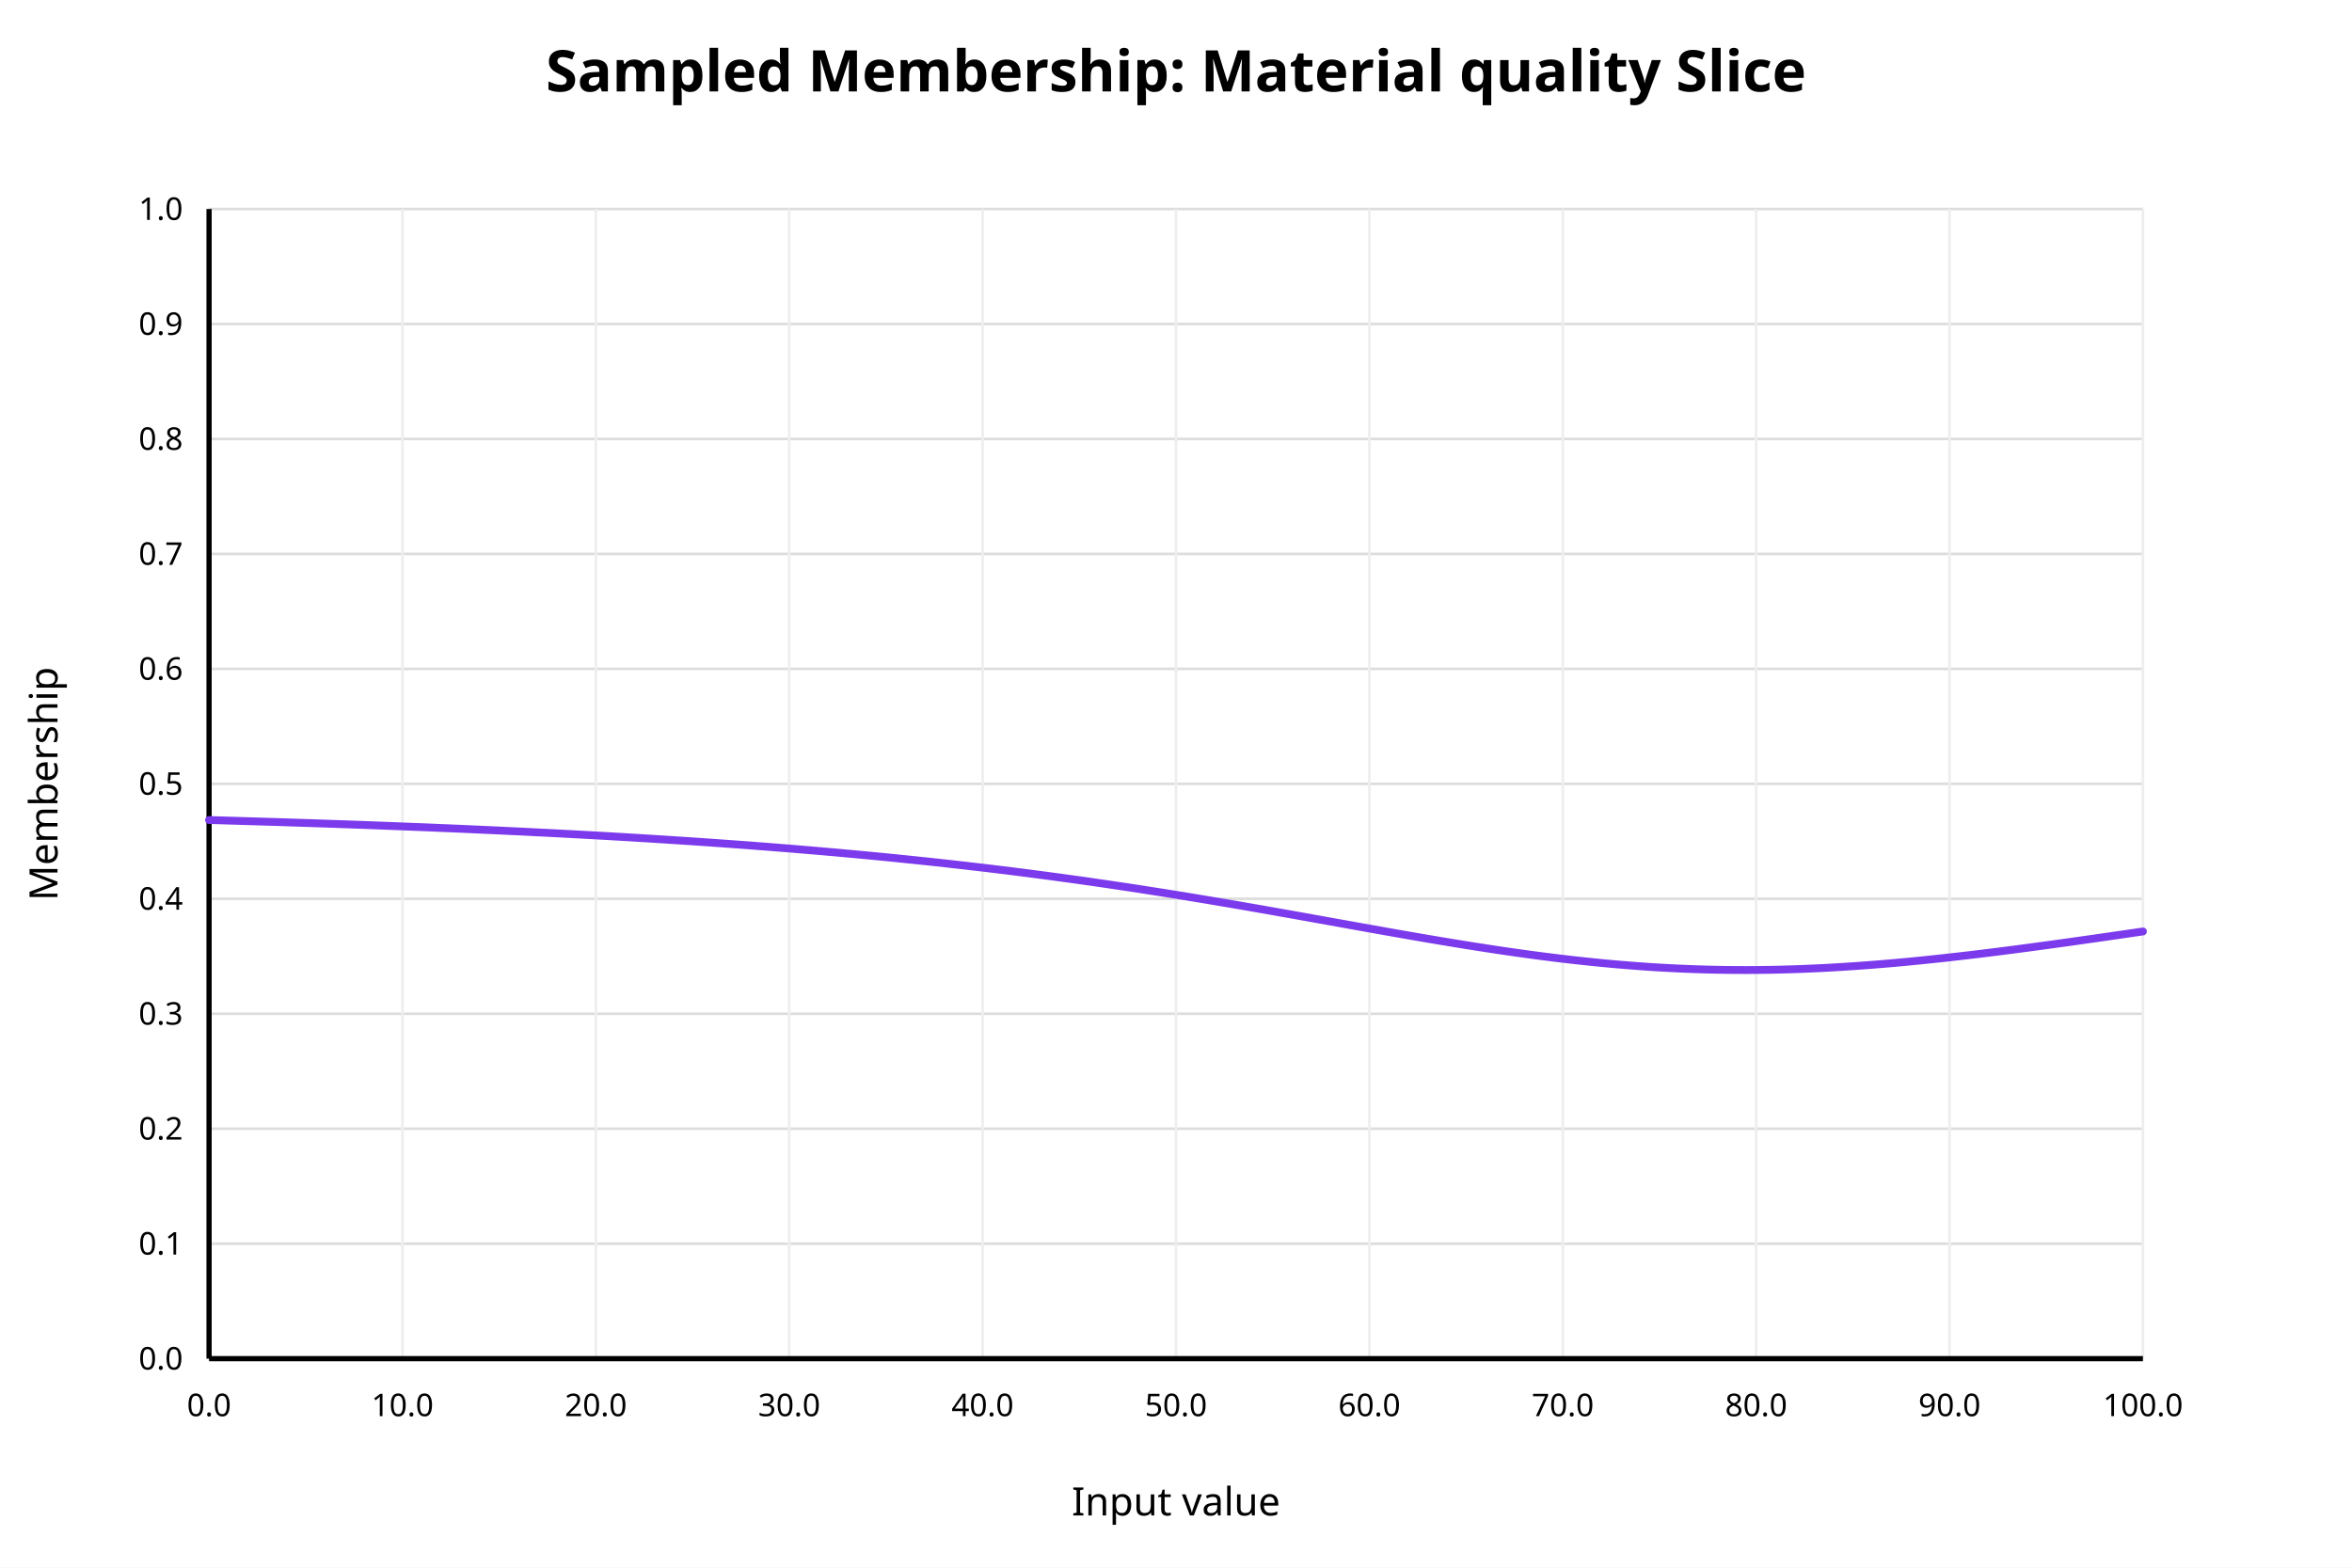
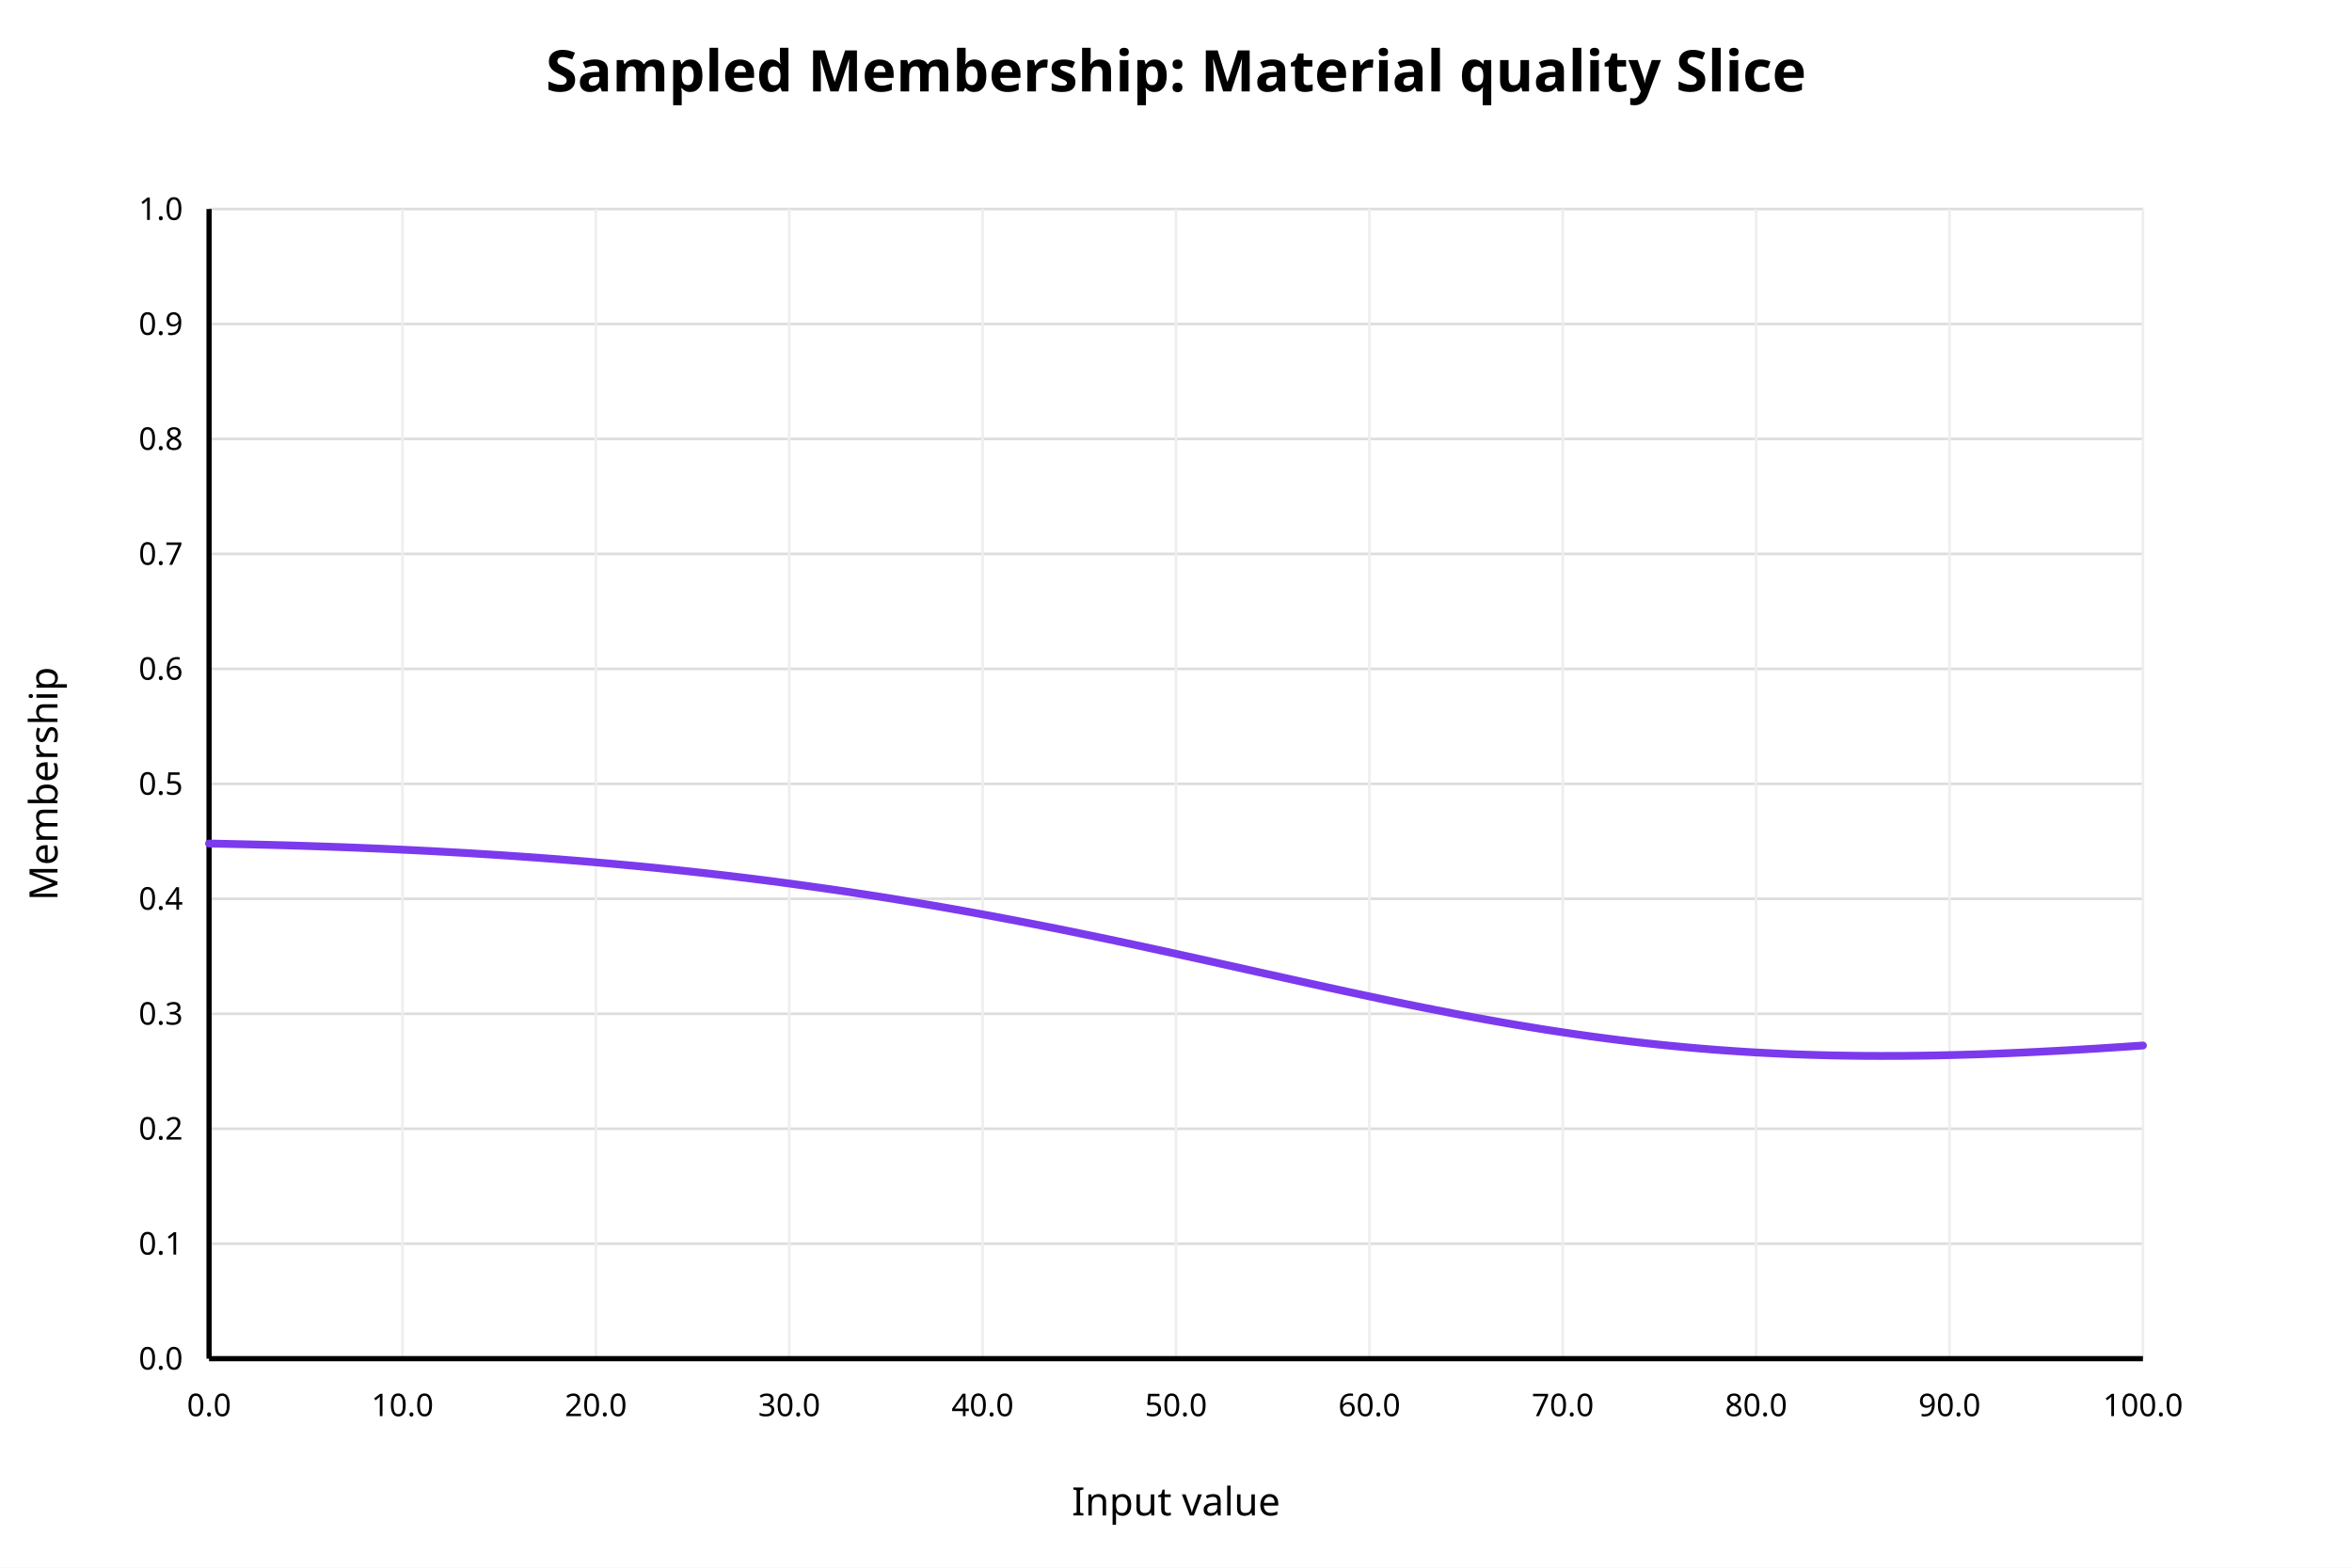
<svg xmlns="http://www.w3.org/2000/svg" width="900" height="600" viewBox="0 0 900 600">
  <rect x="0" y="0" width="900" height="600" fill="white" />
  <text x="450" y="35" text-anchor="middle" font-family="sans-serif" font-size="22" font-weight="bold" fill="black">Sampled Membership: Material quality Slice</text>
  <line x1="80" y1="520.00" x2="820" y2="520.00" stroke="#dddddd" stroke-width="1" />
  <text x="70" y="520.00" text-anchor="end" dominant-baseline="middle" font-family="sans-serif" font-size="12" fill="black">0.0</text>
  <line x1="80" y1="476.00" x2="820" y2="476.00" stroke="#dddddd" stroke-width="1" />
  <text x="70" y="476.00" text-anchor="end" dominant-baseline="middle" font-family="sans-serif" font-size="12" fill="black">0.1</text>
  <line x1="80" y1="432.00" x2="820" y2="432.00" stroke="#dddddd" stroke-width="1" />
  <text x="70" y="432.00" text-anchor="end" dominant-baseline="middle" font-family="sans-serif" font-size="12" fill="black">0.2</text>
  <line x1="80" y1="388.00" x2="820" y2="388.00" stroke="#dddddd" stroke-width="1" />
  <text x="70" y="388.00" text-anchor="end" dominant-baseline="middle" font-family="sans-serif" font-size="12" fill="black">0.3</text>
  <line x1="80" y1="344.00" x2="820" y2="344.00" stroke="#dddddd" stroke-width="1" />
  <text x="70" y="344.00" text-anchor="end" dominant-baseline="middle" font-family="sans-serif" font-size="12" fill="black">0.4</text>
  <line x1="80" y1="300.00" x2="820" y2="300.00" stroke="#dddddd" stroke-width="1" />
  <text x="70" y="300.00" text-anchor="end" dominant-baseline="middle" font-family="sans-serif" font-size="12" fill="black">0.5</text>
  <line x1="80" y1="256.00" x2="820" y2="256.00" stroke="#dddddd" stroke-width="1" />
  <text x="70" y="256.00" text-anchor="end" dominant-baseline="middle" font-family="sans-serif" font-size="12" fill="black">0.6</text>
  <line x1="80" y1="212.00" x2="820" y2="212.00" stroke="#dddddd" stroke-width="1" />
  <text x="70" y="212.00" text-anchor="end" dominant-baseline="middle" font-family="sans-serif" font-size="12" fill="black">0.7</text>
  <line x1="80" y1="168.00" x2="820" y2="168.00" stroke="#dddddd" stroke-width="1" />
  <text x="70" y="168.00" text-anchor="end" dominant-baseline="middle" font-family="sans-serif" font-size="12" fill="black">0.8</text>
  <line x1="80" y1="124.00" x2="820" y2="124.00" stroke="#dddddd" stroke-width="1" />
  <text x="70" y="124.00" text-anchor="end" dominant-baseline="middle" font-family="sans-serif" font-size="12" fill="black">0.9</text>
  <line x1="80" y1="80.00" x2="820" y2="80.00" stroke="#dddddd" stroke-width="1" />
  <text x="70" y="80.00" text-anchor="end" dominant-baseline="middle" font-family="sans-serif" font-size="12" fill="black">1.0</text>
  <line x1="80.00" y1="80" x2="80.00" y2="520" stroke="#eeeeee" stroke-width="1" />
  <text x="80.00" y="542" text-anchor="middle" font-family="sans-serif" font-size="12" fill="black">0.0</text>
  <line x1="154.00" y1="80" x2="154.00" y2="520" stroke="#eeeeee" stroke-width="1" />
  <text x="154.00" y="542" text-anchor="middle" font-family="sans-serif" font-size="12" fill="black">10.0</text>
  <line x1="228.00" y1="80" x2="228.00" y2="520" stroke="#eeeeee" stroke-width="1" />
  <text x="228.00" y="542" text-anchor="middle" font-family="sans-serif" font-size="12" fill="black">20.0</text>
  <line x1="302.00" y1="80" x2="302.00" y2="520" stroke="#eeeeee" stroke-width="1" />
  <text x="302.00" y="542" text-anchor="middle" font-family="sans-serif" font-size="12" fill="black">30.0</text>
  <line x1="376.00" y1="80" x2="376.00" y2="520" stroke="#eeeeee" stroke-width="1" />
  <text x="376.00" y="542" text-anchor="middle" font-family="sans-serif" font-size="12" fill="black">40.0</text>
  <line x1="450.00" y1="80" x2="450.00" y2="520" stroke="#eeeeee" stroke-width="1" />
  <text x="450.00" y="542" text-anchor="middle" font-family="sans-serif" font-size="12" fill="black">50.0</text>
  <line x1="524.00" y1="80" x2="524.00" y2="520" stroke="#eeeeee" stroke-width="1" />
  <text x="524.00" y="542" text-anchor="middle" font-family="sans-serif" font-size="12" fill="black">60.0</text>
  <line x1="598.00" y1="80" x2="598.00" y2="520" stroke="#eeeeee" stroke-width="1" />
  <text x="598.00" y="542" text-anchor="middle" font-family="sans-serif" font-size="12" fill="black">70.0</text>
  <line x1="672.00" y1="80" x2="672.00" y2="520" stroke="#eeeeee" stroke-width="1" />
  <text x="672.00" y="542" text-anchor="middle" font-family="sans-serif" font-size="12" fill="black">80.0</text>
  <line x1="746.00" y1="80" x2="746.00" y2="520" stroke="#eeeeee" stroke-width="1" />
  <text x="746.00" y="542" text-anchor="middle" font-family="sans-serif" font-size="12" fill="black">90.0</text>
  <line x1="820.00" y1="80" x2="820.00" y2="520" stroke="#eeeeee" stroke-width="1" />
  <text x="820.00" y="542" text-anchor="middle" font-family="sans-serif" font-size="12" fill="black">100.0</text>
  <line x1="80" y1="520" x2="820" y2="520" stroke="black" stroke-width="2" />
  <line x1="80" y1="80" x2="80" y2="520" stroke="black" stroke-width="2" />
  <text x="450" y="580" text-anchor="middle" font-family="sans-serif" font-size="15" fill="black">Input value</text>
  <text x="22" y="300" text-anchor="middle" font-family="sans-serif" font-size="15" fill="black" transform="rotate(-90 22 300)">Membership</text>
-   <polyline fill="none" stroke="#7c3aed" stroke-width="3" stroke-linejoin="round" stroke-linecap="round" points="80.00,313.85 83.70,313.95 87.40,314.06 91.10,314.17 94.80,314.28 98.50,314.39 102.20,314.50 105.90,314.61 109.60,314.73 113.30,314.85 117.00,314.97 120.70,315.09 124.40,315.22 128.10,315.34 131.80,315.47 135.50,315.60 139.20,315.73 142.90,315.87 146.60,316.01 150.30,316.15 154.00,316.29 157.70,316.44 161.40,316.58 165.10,316.73 168.80,316.89 172.50,317.04 176.20,317.20 179.90,317.36 183.60,317.53 187.30,317.69 191.00,317.86 194.70,318.04 198.40,318.21 202.10,318.39 205.80,318.58 209.50,318.76 213.20,318.95 216.90,319.15 220.60,319.34 224.30,319.54 228.00,319.75 231.70,319.95 235.40,320.17 239.10,320.38 242.80,320.60 246.50,320.83 250.20,321.06 253.90,321.29 257.60,321.53 261.30,321.77 265.00,322.01 268.70,322.26 272.40,322.52 276.10,322.78 279.80,323.05 283.50,323.32 287.20,323.59 290.90,323.88 294.60,324.16 298.30,324.46 302.00,324.75 305.70,325.06 309.40,325.37 313.10,325.68 316.80,326.01 320.50,326.33 324.20,326.67 327.90,327.01 331.60,327.36 335.30,327.71 339.00,328.07 342.70,328.44 346.40,328.82 350.10,329.20 353.80,329.59 357.50,329.98 361.20,330.39 364.90,330.80 368.60,331.22 372.30,331.65 376.00,332.08 379.70,332.52 383.40,332.97 387.10,333.43 390.80,333.90 394.50,334.37 398.20,334.86 401.90,335.35 405.60,335.85 409.30,336.36 413.00,336.87 416.70,337.39 420.40,337.93 424.10,338.47 427.80,339.02 431.50,339.57 435.20,340.13 438.90,340.71 442.60,341.29 446.30,341.87 450.00,342.47 453.70,343.07 457.40,343.68 461.10,344.29 464.80,344.91 468.50,345.54 472.20,346.17 475.90,346.81 479.60,347.45 483.30,348.10 487.00,348.75 490.70,349.41 494.40,350.06 498.10,350.72 501.80,351.39 505.50,352.05 509.20,352.72 512.90,353.38 516.60,354.05 520.30,354.71 524.00,355.37 527.70,356.03 531.40,356.69 535.10,357.34 538.80,357.99 542.50,358.63 546.20,359.27 549.90,359.89 553.60,360.51 557.30,361.12 561.00,361.72 564.70,362.31 568.40,362.88 572.10,363.45 575.80,364.00 579.50,364.53 583.20,365.05 586.90,365.56 590.60,366.04 594.30,366.51 598.00,366.96 601.70,367.39 605.40,367.80 609.10,368.19 612.80,368.56 616.50,368.91 620.20,369.23 623.90,369.53 627.60,369.81 631.30,370.07 635.00,370.30 638.70,370.50 642.40,370.68 646.10,370.84 649.80,370.97 653.50,371.08 657.20,371.16 660.90,371.22 664.60,371.25 668.30,371.26 672.00,371.24 675.70,371.20 679.40,371.14 683.10,371.05 686.80,370.94 690.50,370.80 694.20,370.64 697.90,370.47 701.60,370.26 705.30,370.04 709.00,369.80 712.70,369.54 716.40,369.26 720.10,368.96 723.80,368.65 727.50,368.32 731.20,367.97 734.90,367.60 738.60,367.22 742.30,366.83 746.00,366.42 749.70,366.00 753.40,365.57 757.10,365.13 760.80,364.68 764.50,364.21 768.20,363.74 771.90,363.26 775.60,362.77 779.30,362.27 783.00,361.77 786.70,361.26 790.40,360.75 794.10,360.23 797.80,359.70 801.50,359.18 805.20,358.65 808.90,358.11 812.60,357.58 816.30,357.04 820.00,356.50" />
+   <polyline fill="none" stroke="#7c3aed" stroke-width="3" stroke-linejoin="round" stroke-linecap="round" points="80.00,322.85 83.70,322.92 87.40,323.00 91.10,323.08 94.80,323.16 98.50,323.25 102.20,323.34 105.90,323.44 109.60,323.54 113.30,323.65 117.00,323.77 120.70,323.89 124.40,324.01 128.10,324.14 131.80,324.27 135.50,324.41 139.20,324.56 142.90,324.71 146.60,324.87 150.30,325.03 154.00,325.20 157.70,325.38 161.40,325.56 165.10,325.75 168.80,325.95 172.50,326.15 176.20,326.36 179.90,326.57 183.60,326.80 187.30,327.03 191.00,327.26 194.70,327.51 198.40,327.76 202.10,328.02 205.80,328.28 209.50,328.56 213.20,328.84 216.90,329.13 220.60,329.43 224.30,329.73 228.00,330.05 231.70,330.37 235.40,330.70 239.10,331.04 242.80,331.38 246.50,331.74 250.20,332.10 253.90,332.48 257.60,332.86 261.30,333.25 265.00,333.65 268.70,334.05 272.40,334.47 276.10,334.90 279.80,335.33 283.50,335.78 287.20,336.23 290.90,336.70 294.60,337.17 298.30,337.65 302.00,338.14 305.70,338.65 309.40,339.16 313.10,339.68 316.80,340.21 320.50,340.74 324.20,341.29 327.90,341.85 331.60,342.42 335.30,343.00 339.00,343.58 342.70,344.18 346.40,344.78 350.10,345.40 353.80,346.02 357.50,346.66 361.20,347.30 364.90,347.95 368.60,348.61 372.30,349.28 376.00,349.96 379.70,350.64 383.40,351.34 387.10,352.04 390.80,352.75 394.50,353.47 398.20,354.20 401.90,354.93 405.60,355.67 409.30,356.42 413.00,357.18 416.70,357.94 420.40,358.71 424.10,359.48 427.80,360.26 431.50,361.05 435.20,361.84 438.90,362.64 442.60,363.44 446.30,364.24 450.00,365.05 453.70,365.87 457.40,366.68 461.10,367.50 464.80,368.32 468.50,369.14 472.20,369.96 475.90,370.79 479.60,371.61 483.30,372.44 487.00,373.26 490.70,374.08 494.40,374.90 498.10,375.72 501.80,376.54 505.50,377.35 509.20,378.16 512.90,378.97 516.60,379.77 520.30,380.56 524.00,381.35 527.70,382.13 531.40,382.91 535.10,383.68 538.80,384.44 542.50,385.19 546.20,385.93 549.90,386.66 553.60,387.39 557.30,388.10 561.00,388.80 564.70,389.49 568.40,390.17 572.10,390.83 575.80,391.48 579.50,392.12 583.20,392.74 586.90,393.35 590.60,393.95 594.30,394.53 598.00,395.09 601.70,395.64 605.40,396.17 609.10,396.69 612.80,397.19 616.50,397.67 620.20,398.14 623.90,398.59 627.60,399.02 631.30,399.43 635.00,399.83 638.70,400.20 642.40,400.56 646.10,400.91 649.80,401.23 653.50,401.54 657.20,401.83 660.90,402.10 664.60,402.35 668.30,402.59 672.00,402.81 675.70,403.01 679.40,403.19 683.10,403.36 686.80,403.51 690.50,403.64 694.20,403.76 697.90,403.86 701.60,403.95 705.30,404.01 709.00,404.07 712.70,404.11 716.40,404.13 720.10,404.14 723.80,404.13 727.50,404.12 731.20,404.08 734.90,404.04 738.60,403.98 742.30,403.91 746.00,403.82 749.70,403.73 753.40,403.62 757.10,403.51 760.80,403.38 764.50,403.24 768.20,403.09 771.90,402.93 775.60,402.76 779.30,402.59 783.00,402.40 786.70,402.21 790.40,402.01 794.10,401.80 797.80,401.58 801.50,401.36 805.20,401.13 808.90,400.89 812.60,400.65 816.30,400.40 820.00,400.15" />
</svg>
